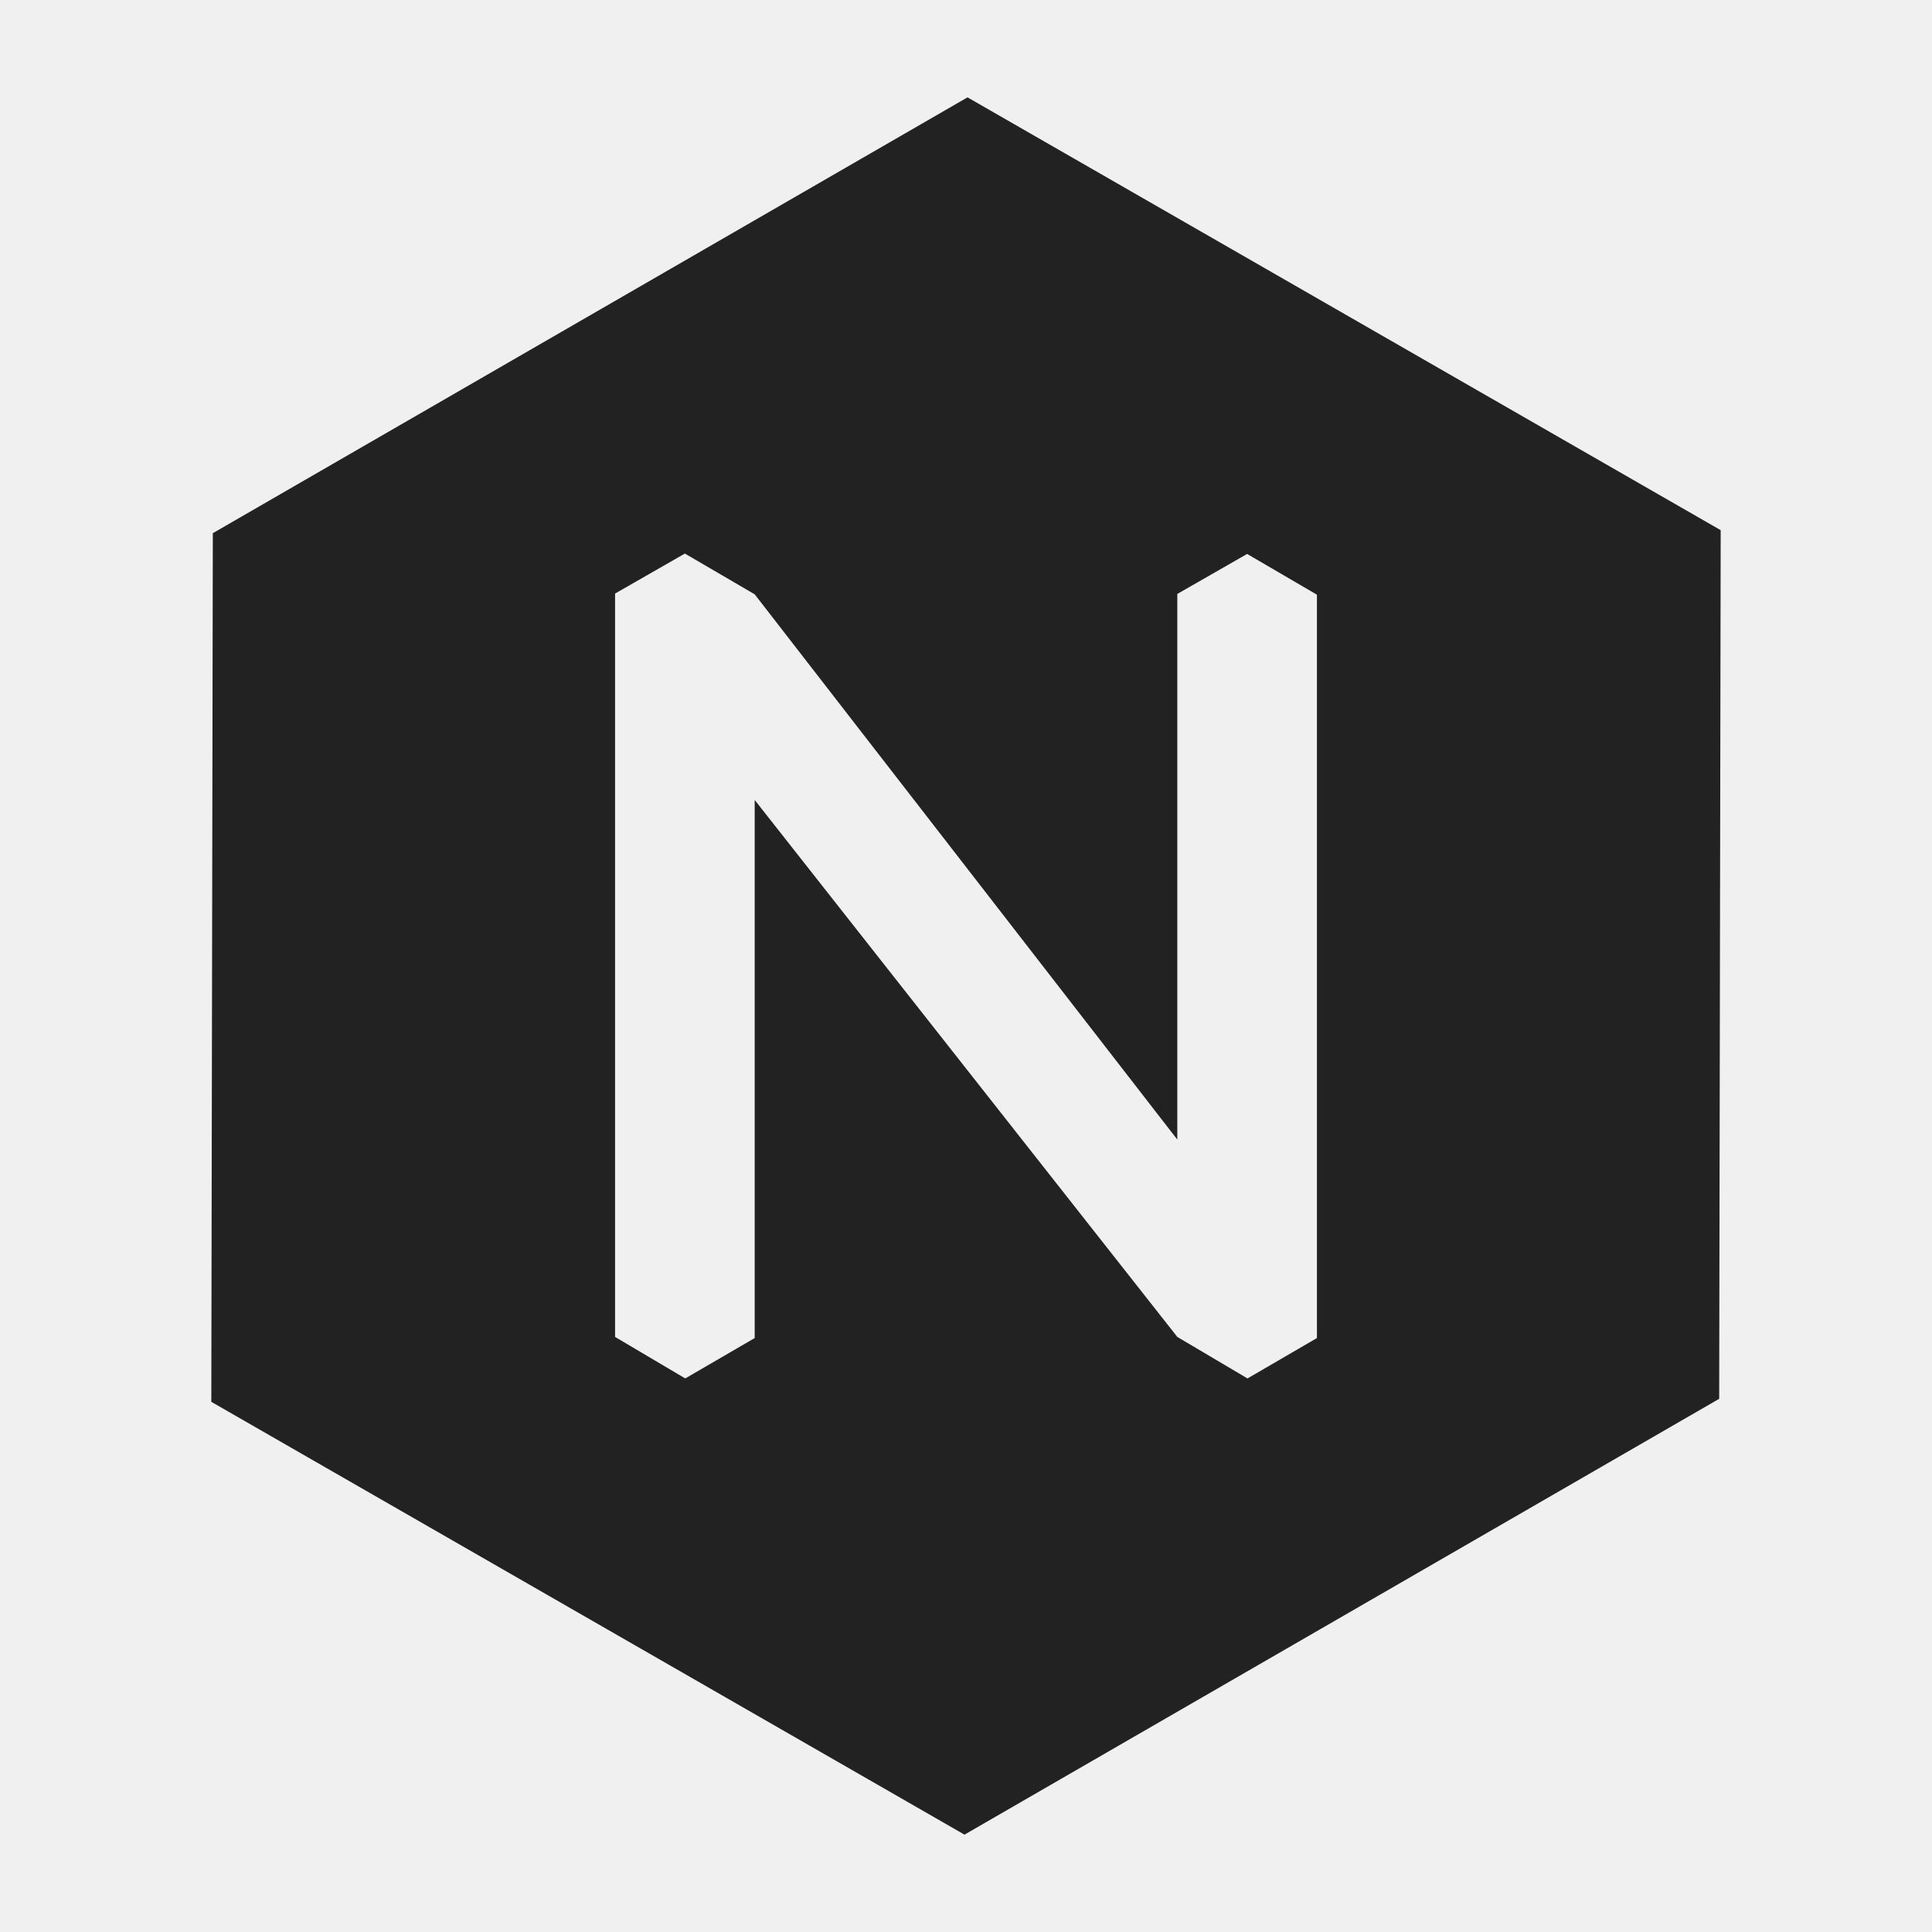
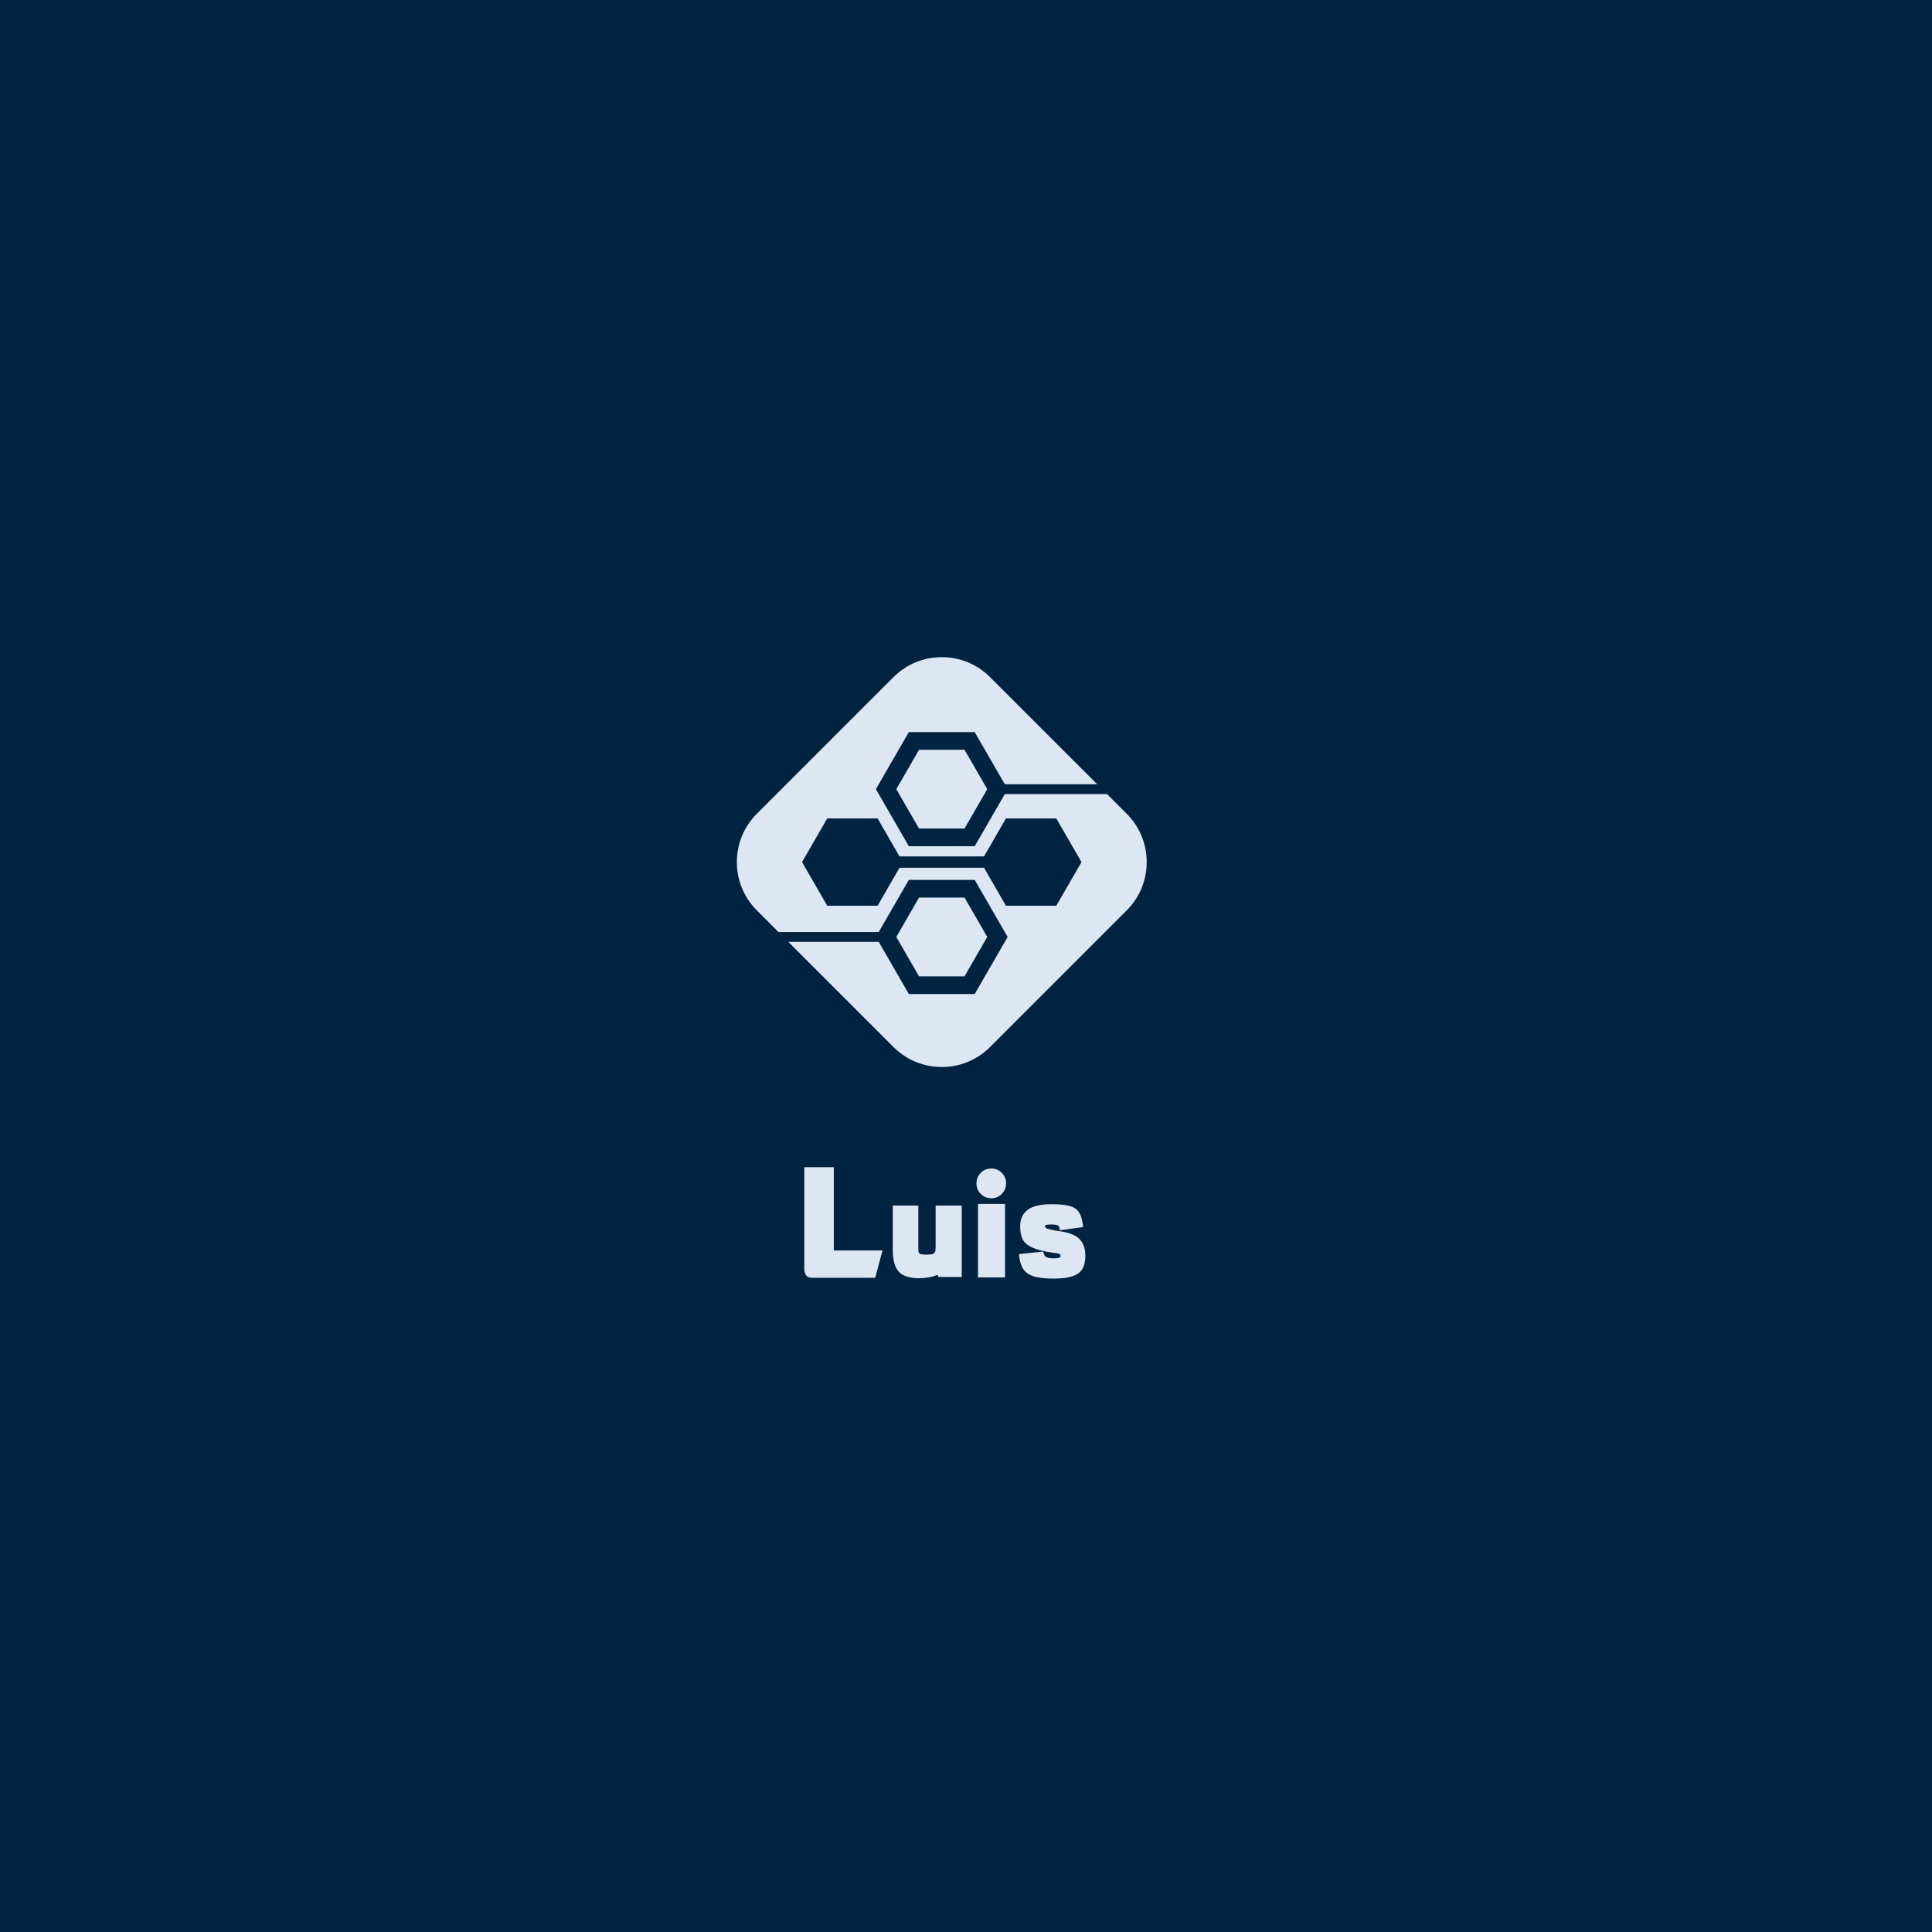
- <svg xmlns="http://www.w3.org/2000/svg" id="NexT" width="512" height="512" x="0" y="0" enable-background="new 0 0 512 512" version="1.1" viewBox="0 0 512 512" xml:space="preserve">
-   <path style="fill:#222;fill-opacity:1" id="path3384" d="M 256.4,25.8 56.4,141.3 56,371.5 255.6,486.2 455.6,370.7 456,140.5 Z m 92.6,328.8 -18.4,10.7 -18.6,-11 0,0 -112,-142.3 0,142.6 -18.4,10.7 -18.6,-11 0,-197 18.5,-10.6 18.5,10.8 0,0 112,144.5 0,-144.6 18.5,-10.6 18.5,10.8 z" />
+ <svg xmlns="http://www.w3.org/2000/svg" data-stacking-context="true" aria-owns="block-canvas1" width="278" height="278" viewBox="1597 565 400 400">
+   <style />
+   <g data-stacking-layer="rootBackgroundAndBorders" />
+   <g data-stacking-layer="childStackingContextsWithNegativeStackLevels" />
+   <g data-stacking-layer="inFlowNonInlineNonPositionedDescendants" />
+   <g data-stacking-layer="nonPositionedFloats" />
+   <g data-stacking-layer="inFlowInlineLevelNonPositionedDescendants" />
+   <g data-stacking-layer="childStackingContextsWithStackLevelZeroAndPositionedDescendantsWithStackLevelZero" />
+   <g data-stacking-layer="childStackingContextsWithPositiveStackLevels">
+     <g data-tag="div" id="block-canvas1" class="block-canvas notcopy top" data-z-index="2" data-stacking-context="true" aria-owns="block1">
+       <g data-stacking-layer="rootBackgroundAndBorders">
+         <rect width="400" height="400" x="1597" y="565" fill="rgb(0, 35, 64)" />
+       </g>
+       <g data-stacking-layer="childStackingContextsWithPositiveStackLevels">
+         <g data-tag="div" id="block1" class="block right" data-z-index="2" data-stacking-context="true" mask="url(#mask-for-block11)" aria-owns="info1 info2">
+           <mask id="mask-for-block11">
+             <rect width="278" height="222" x="1653" y="649" fill="#FFFFFF" />
+           </mask>
+           <g data-tag="div" id="info1" class="info right-top" data-z-index="auto" data-stacking-context="true" aria-owns="icon1">
+             <g data-tag="div" id="icon1" class="icon" data-z-index="auto" data-stacking-context="true" aria-owns="div1">
+               <g data-tag="div" id="div1" data-z-index="auto" data-stacking-context="true" aria-owns="svg1">
+                 <g data-tag="svg" id="svg1" data-z-index="auto" data-stacking-context="true" mask="url(#mask-for-svg11)">
+                   <g data-stacking-layer="rootBackgroundAndBorders" />
+                   <g data-stacking-layer="childStackingContextsWithNegativeStackLevels" />
+                   <g data-stacking-layer="inFlowNonInlineNonPositionedDescendants" />
+                   <g data-stacking-layer="nonPositionedFloats" />
+                   <g data-stacking-layer="inFlowInlineLevelNonPositionedDescendants" />
+                   <g data-stacking-layer="childStackingContextsWithStackLevelZeroAndPositionedDescendantsWithStackLevelZero" />
+                   <g data-stacking-layer="childStackingContextsWithPositiveStackLevels" />
+                   <mask id="mask-for-svg11">
+                     <rect width="103.188" height="103.188" x="1740.391" y="691.891" fill="#FFFFFF" />
+                   </mask>
+                   <g class="svg-content" data-view-box="0 0 100 100" data-width="" data-height="" transform="matrix(1.03188 0 0 1.03188 1740.39 691.891)">
+                     <g baseline-shift="baseline" color="rgb(51, 51, 51)" color-interpolation="sRGB" color-interpolation-filters="linearRGB" fill="rgb(51, 51, 51)" stroke="none">
+                       <polygon fill="none" points="62.873,41.245 58.475,48.867 41.526,48.867 37.126,41.245 27.018,41.245 21.963,50 27.018,58.754    37.126,58.754 41.526,51.133 58.475,51.133 62.873,58.754 72.982,58.754 78.037,50 72.982,41.245  " baseline-shift="baseline" color="rgb(51, 51, 51)" color-interpolation="sRGB" color-interpolation-filters="linearRGB" stroke="none" />
+                       <path d="M87.1,40.302l-3.945-3.946H62.65l-6.041,10.462H43.39l-6.609-11.447l6.609-11.448h13.219l6.041,10.462h18.533L59.697,12.9   C57.105,10.31,53.664,8.883,50,8.883c-3.664,0-7.108,1.426-9.698,4.017L12.9,40.302c-2.59,2.59-4.017,6.034-4.017,9.697   c0,3.665,1.427,7.106,4.017,9.698l4.338,4.338H37.35l6.04-10.461h13.219l6.609,11.447l-6.609,11.449H43.39l-6.04-10.465H19.209   L40.302,87.1c2.59,2.59,6.034,4.018,9.698,4.018c3.662,0,7.105-1.428,9.697-4.018L87.1,59.697c2.59-2.592,4.018-6.035,4.018-9.698   C91.117,46.336,89.689,42.893,87.1,40.302z M72.982,58.754H62.873l-4.398-7.621H41.526l-4.399,7.621H27.018L21.963,50l5.054-8.754   h10.109l4.399,7.622h16.949l4.398-7.622h10.109L78.037,50L72.982,58.754z" style="null;fill:#DDE7F4" baseline-shift="baseline" color="rgb(51, 51, 51)" color-interpolation="sRGB" color-interpolation-filters="linearRGB" fill="rgb(33, 125, 255)" stroke="none" />
+                       <polygon points="54.563,72.924 59.125,65.021 54.563,57.121 45.438,57.121 40.876,65.021 45.438,72.924  " style="null;fill:#DDE7F4" baseline-shift="baseline" color="rgb(51, 51, 51)" color-interpolation="sRGB" color-interpolation-filters="linearRGB" fill="rgb(33, 125, 255)" stroke="none" />
+                       <polygon points="45.438,27.469 40.876,35.371 45.438,43.272 54.563,43.272 59.125,35.371 54.563,27.469  " style="null;fill:#DDE7F4" baseline-shift="baseline" color="rgb(51, 51, 51)" color-interpolation="sRGB" color-interpolation-filters="linearRGB" fill="rgb(33, 125, 255)" stroke="none" />
+                     </g>
+                   </g>
+                 </g>
+               </g>
+             </g>
+           </g>
+           <g data-tag="div" id="info2" class="info right-bottom" data-z-index="auto" data-stacking-context="true" aria-owns="info-group1">
+             <g data-tag="div" id="info-group1" class="info-group" data-z-index="auto" data-stacking-context="true" aria-owns="name1">
+               <g data-tag="div" id="name1" class="name" data-z-index="auto" data-stacking-context="true" aria-owns="div2">
+                 <g data-tag="div" id="div2" data-z-index="auto" data-stacking-context="true" aria-owns="div3">
+                   <g data-tag="div" id="div3" data-z-index="auto" data-stacking-context="true" aria-owns="span1">
+                     <g data-tag="span" id="span1" data-z-index="auto" data-stacking-context="true" aria-owns="name-svg1">
+                       <g data-tag="div" id="name-svg1" class="name-svg" data-z-index="auto" data-stacking-context="true" aria-owns="svg2">
+                         <g data-tag="svg" id="svg2" data-z-index="auto" data-stacking-context="true" mask="url(#mask-for-svg21)">
+                           <g data-stacking-layer="rootBackgroundAndBorders" />
+                           <g data-stacking-layer="childStackingContextsWithNegativeStackLevels" />
+                           <g data-stacking-layer="inFlowNonInlineNonPositionedDescendants" />
+                           <g data-stacking-layer="nonPositionedFloats" />
+                           <g data-stacking-layer="inFlowInlineLevelNonPositionedDescendants" />
+                           <g data-stacking-layer="childStackingContextsWithStackLevelZeroAndPositionedDescendantsWithStackLevelZero" />
+                           <g data-stacking-layer="childStackingContextsWithPositiveStackLevels" />
+                           <mask id="mask-for-svg21">
+                             <rect width="61.312" height="35.078" x="1761.344" y="802" fill="#FFFFFF" />
+                           </mask>
+                           <g class="svg-content" data-view-box="" data-width="61.32" data-height="35.084" transform="matrix(1 0 0 1 1761.34 802)">
+                             <path fill="rgb(235, 243, 255)" d="M3.78 27.55L16.86 27.55L18.37 21.90L8.29 21.90L8.29 4.65L2.18 4.65L2.18 25.62Q2.18 27.55 3.78 27.55L3.78 27.55ZM34.78 12.60L34.78 27.38L29.96 27.38L29.76 26.94Q28.03 27.64 25.93 27.64L25.93 27.64Q22.99 27.64 21.74 26.29Q20.50 24.95 20.50 21.78L20.50 21.78L20.50 12.60L25.79 12.60L25.79 21.78Q25.79 22.20 25.90 22.40Q26.01 22.60 26.39 22.68Q26.77 22.76 27.61 22.76L27.61 22.76Q28.42 22.76 28.78 22.62Q29.15 22.48 29.26 22.18Q29.37 21.87 29.37 21.22L29.37 21.22L29.37 12.60L34.78 12.60ZM40.91 11.09Q42.17 11.09 43.06 10.19Q43.96 9.30 43.96 8.01L43.96 8.01Q43.96 6.72 43.06 5.82Q42.17 4.93 40.91 4.93L40.91 4.93Q39.62 4.93 38.72 5.82Q37.83 6.72 37.83 8.01L37.83 8.01Q37.83 9.30 38.72 10.19Q39.62 11.09 40.91 11.09L40.91 11.09ZM38.14 27.47L43.74 27.47L43.74 12.26L38.14 12.26L38.14 27.47ZM55.50 17.98Q58.13 18.40 59.25 19.63Q60.37 20.86 60.37 23.02L60.37 23.02Q60.37 24.72 59.75 25.73Q59.14 26.74 57.72 27.23Q56.31 27.72 53.82 27.72L53.82 27.72Q51.10 27.72 49.62 27.23Q48.13 26.74 47.46 25.66Q46.79 24.58 46.62 22.65L46.62 22.65L51.66 22.12Q51.80 22.96 52.22 23.24Q52.64 23.52 53.82 23.52L53.82 23.52Q54.68 23.52 54.96 23.41Q55.24 23.30 55.24 23.02L55.24 23.02Q55.24 22.74 54.96 22.61Q54.68 22.48 53.73 22.37L53.73 22.37Q50.90 21.98 49.42 21.31Q47.94 20.64 47.40 19.60Q46.87 18.56 46.87 16.88L46.87 16.88Q46.87 14.67 48.41 13.50Q49.95 12.32 53.42 12.32L53.42 12.32Q55.92 12.32 57.22 12.71Q58.52 13.10 59.12 14.10Q59.72 15.09 59.92 17.05L59.92 17.05L55.08 17.72Q55.05 16.97 54.71 16.74Q54.38 16.52 53.34 16.52L53.34 16.52Q52.50 16.52 52.26 16.60Q52.02 16.69 52.02 16.88L52.02 16.88Q52.02 17.14 52.21 17.26Q52.39 17.39 53.10 17.56Q53.82 17.72 55.50 17.98L55.50 17.98Z" style="null;fill:#DDE7F4" baseline-shift="baseline" color="rgb(235, 243, 255)" color-interpolation="sRGB" color-interpolation-filters="linearRGB" stroke="none" />
+                           </g>
+                         </g>
+                       </g>
+                     </g>
+                   </g>
+                 </g>
+               </g>
+             </g>
+           </g>
+         </g>
+       </g>
+     </g>
+   </g>
</svg>
